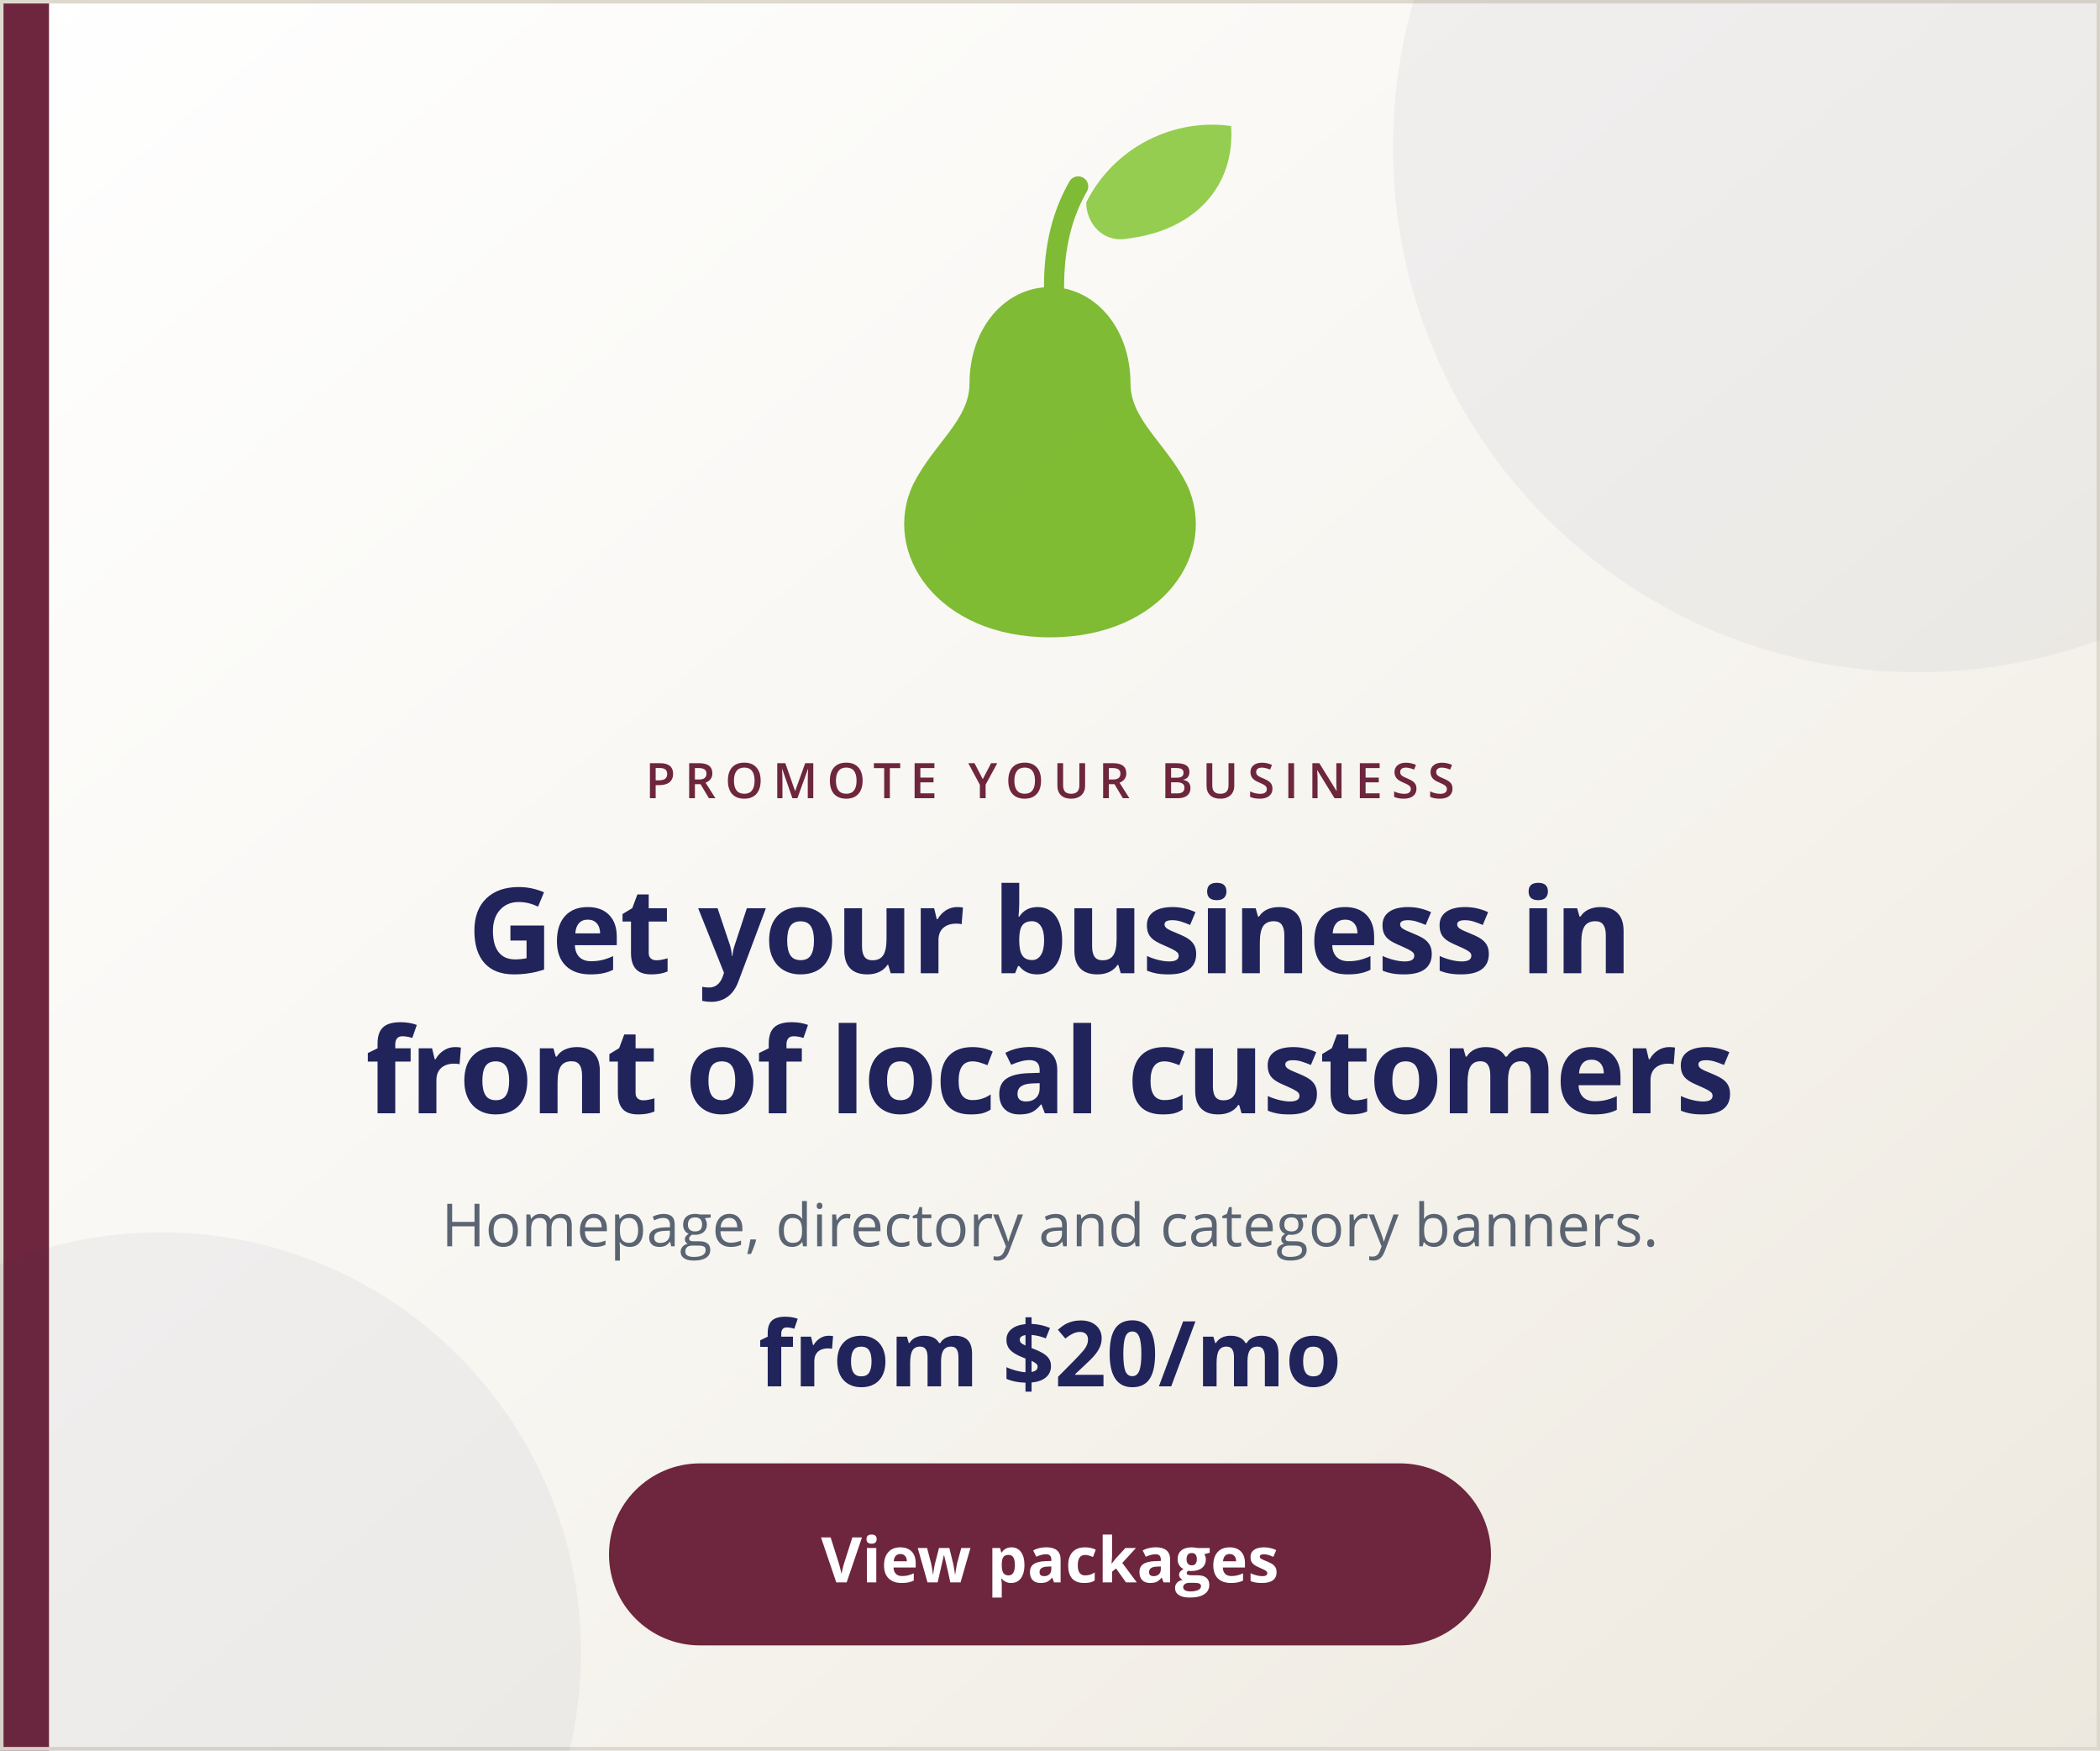
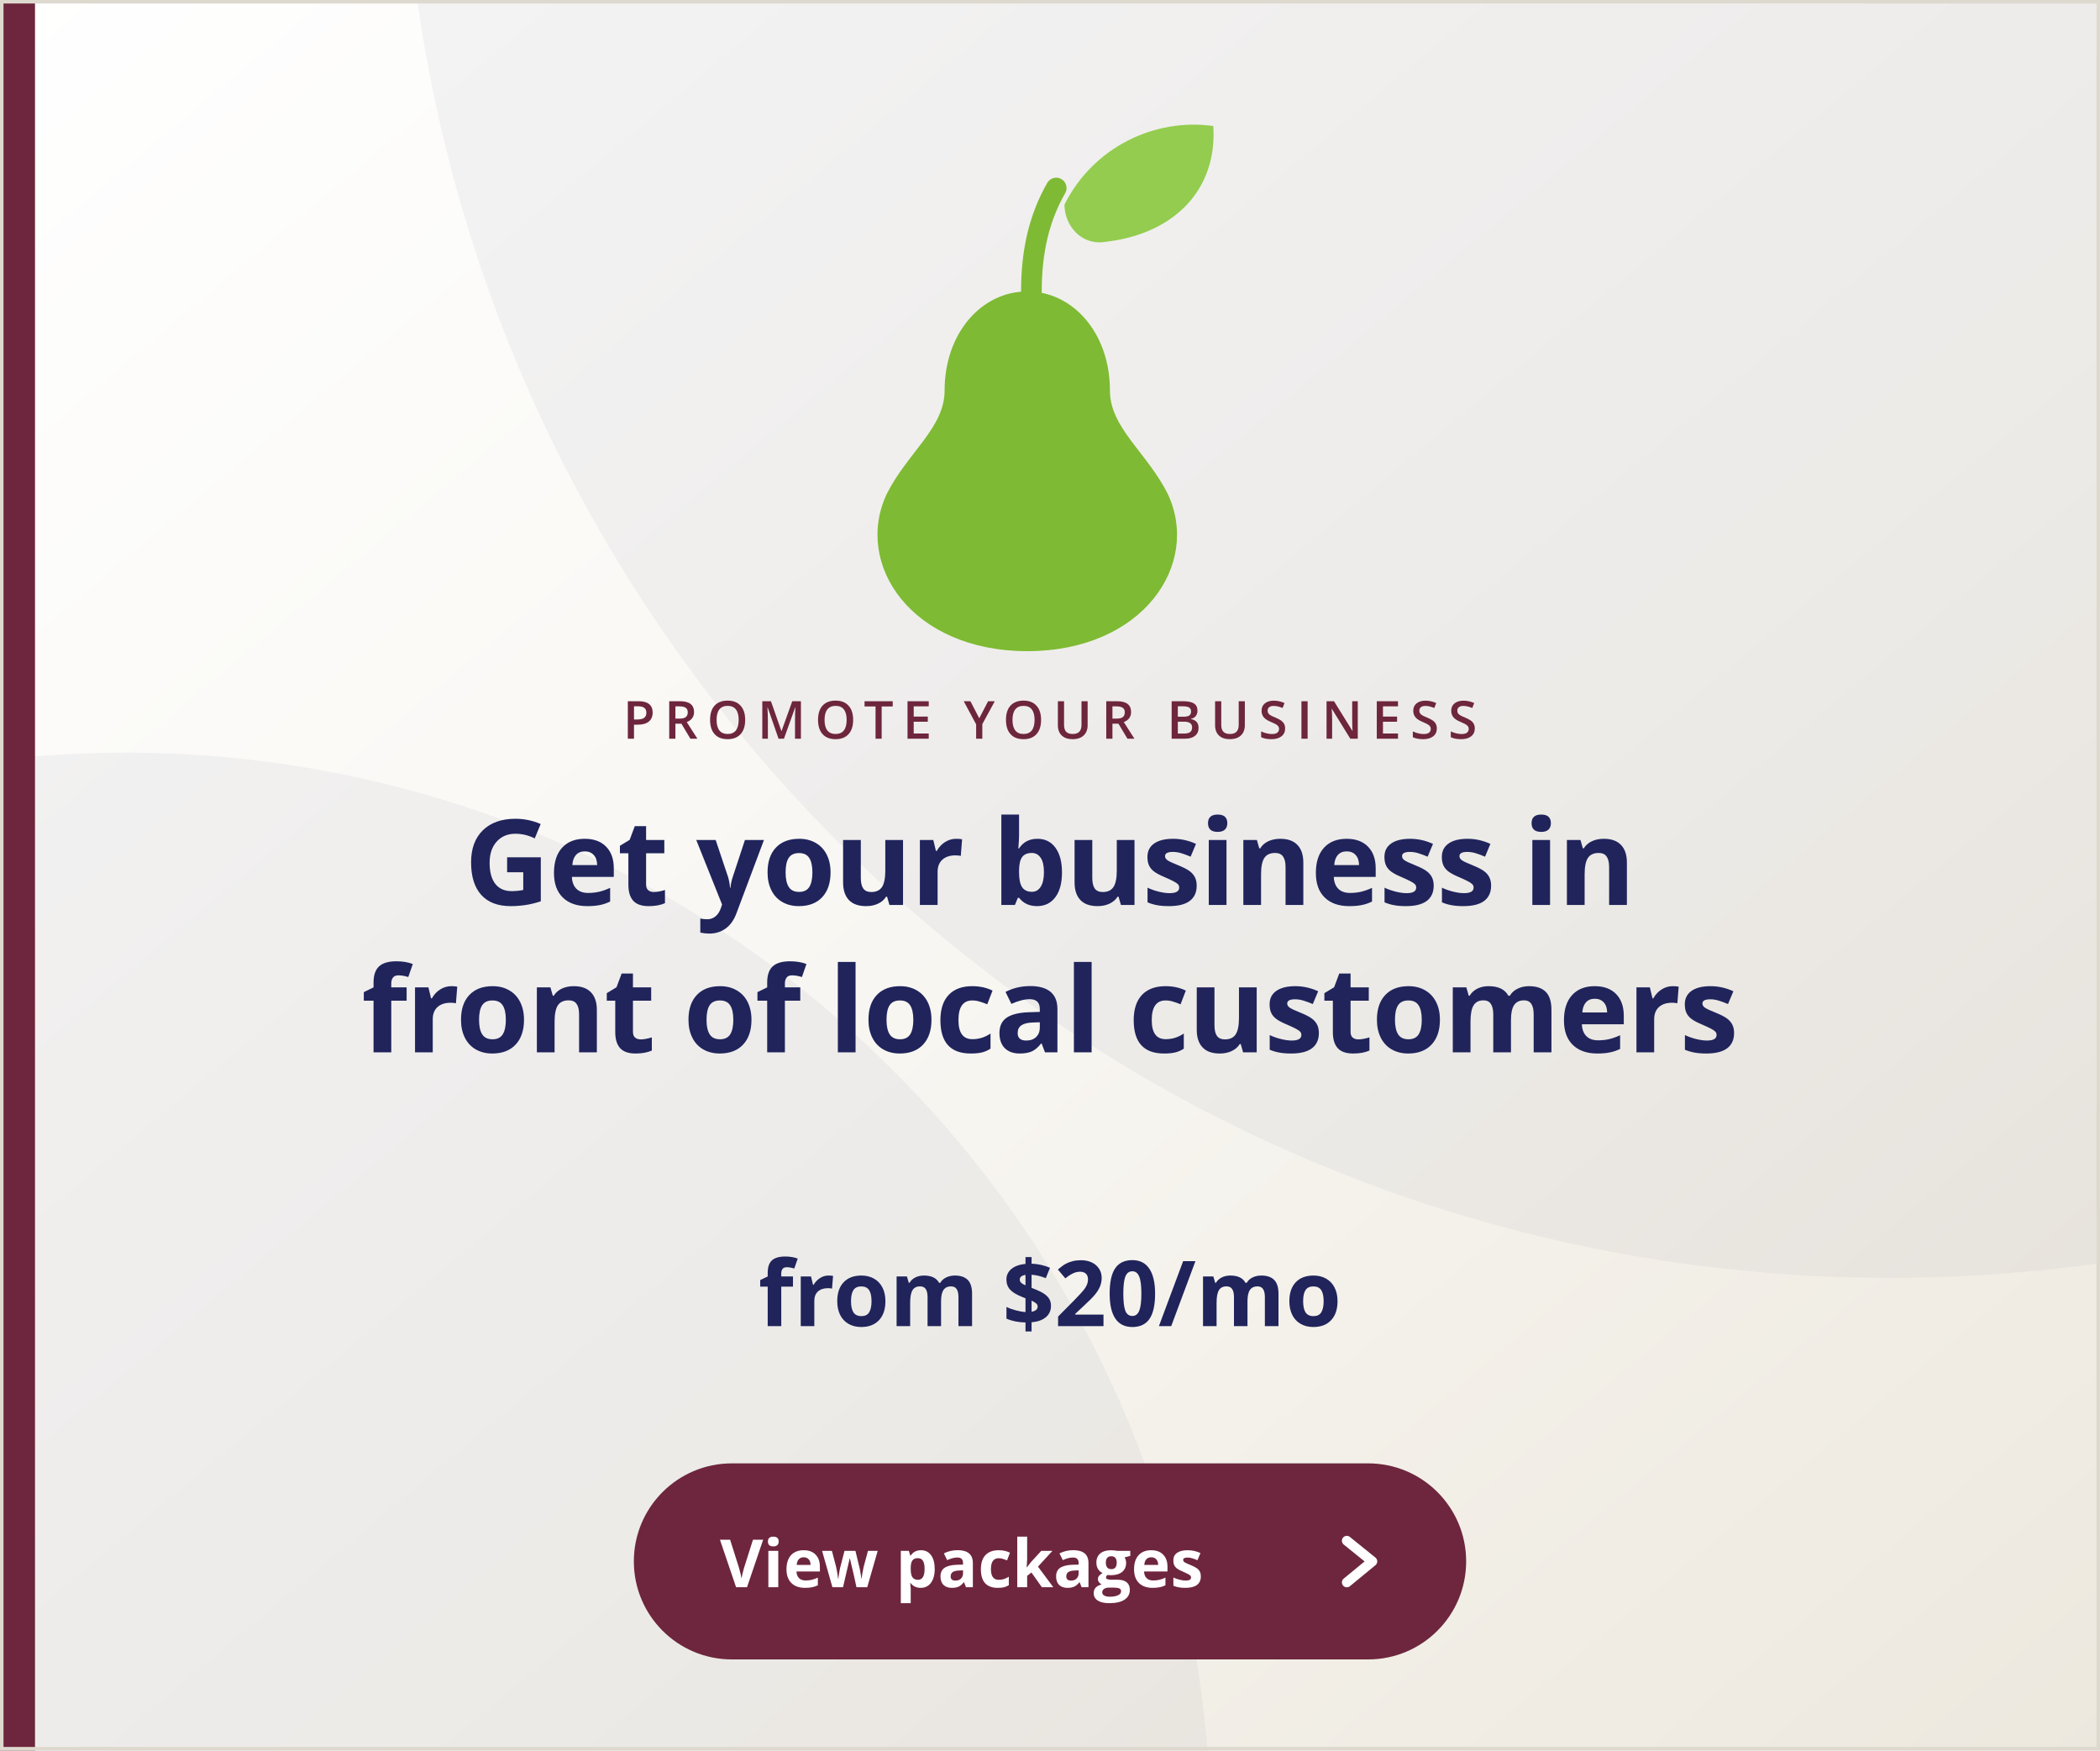
- <svg xmlns="http://www.w3.org/2000/svg" viewBox="0 0 600 500" width="600" height="500" role="img" aria-label="Advertise your business on Pearland411">
+ <svg xmlns="http://www.w3.org/2000/svg" viewBox="0 0 600 500" width="600" height="500" role="img" aria-label="Get your business in front of local customers on Pearland411">
  <defs>
-     <linearGradient id="gcreambox" x1="0" y1="0" x2="1" y2="1">
+     <linearGradient id="gcream600x500" x1="0" y1="0" x2="1" y2="1">
      <stop offset="0" stop-color="#FFFFFF" />
      <stop offset="0.55" stop-color="#F7F5F0" />
      <stop offset="1" stop-color="#EDE8DE" />
    </linearGradient>
  </defs>
-   <rect width="600" height="500" fill="url(#gcreambox)" />
-   <rect x="0" y="0" width="14" height="500" fill="#6D263D" />
+   <rect width="600" height="500" fill="url(#gcream600x500)" />
+   <g opacity="0.05" fill="#20245B">
+     <circle cx="540" cy="-60" r="425" />
+     <circle cx="36" cy="525" r="310" />
+   </g>
+   <rect x="0" y="0" width="10" height="500" fill="#6D263D" />
  <rect x="0.5" y="0.5" width="599" height="499" fill="none" stroke="#DED9CE" stroke-width="1" />
-   <g opacity="0.05" fill="#20245B">
-     <circle cx="548" cy="42" r="150" />
-     <circle cx="46" cy="472" r="120" />
-   </g>
-   <g transform="translate(300 128) scale(1.15)">
-     <g transform="scale(1.0)" opacity="0.95">
-       <path d="M0-40c-11 0-20 10-20 24 0 9-9 15-14 25-8 17 6 38 34 38s42-21 34-38c-5-10-14-16-14-25 0-14-9-24-20-24z" fill="#79B82A" />
-       <path d="M1-40c0-10 2-18 6-25" stroke="#79B82A" stroke-width="5" stroke-linecap="round" fill="none" />
-       <path d="M9-61c7-14 22-21 36-19 1 15-9 26-26 28-6 1-10-4-10-9z" fill="#8FCB46" />
+   <g transform="translate(300.0 111.0)">
+     <g transform="scale(1.1811) translate(-5.5 16.5)">
+       <g transform="scale(1.0)" opacity="0.95">
+         <path d="M0-40c-11 0-20 10-20 24 0 9-9 15-14 25-8 17 6 38 34 38s42-21 34-38c-5-10-14-16-14-25 0-14-9-24-20-24z" fill="#79B82A" />
+         <path d="M1-40c0-10 2-18 6-25" stroke="#79B82A" stroke-width="5" stroke-linecap="round" fill="none" />
+         <path d="M9-61c7-14 22-21 36-19 1 15-9 26-26 28-6 1-10-4-10-9z" fill="#8FCB46" />
+       </g>
    </g>
  </g>
-   <text x="300" y="228" text-anchor="middle" font-family="'Open Sans',system-ui,-apple-system,'Segoe UI',Roboto,Arial,sans-serif" font-size="14" font-weight="600" letter-spacing="2.6" fill="#6D263D">PROMOTE YOUR BUSINESS</text>
-   <text x="300" y="278" text-anchor="middle" font-family="'Poppins','Open Sans',system-ui,-apple-system,'Segoe UI',Roboto,Arial,sans-serif" font-size="34" font-weight="700" letter-spacing="-0.6" fill="#20245B">Get your business in</text>
-   <text x="300" y="318" text-anchor="middle" font-family="'Poppins','Open Sans',system-ui,-apple-system,'Segoe UI',Roboto,Arial,sans-serif" font-size="34" font-weight="700" letter-spacing="-0.6" fill="#20245B">front of local customers</text>
-   <text x="300" y="356" text-anchor="middle" font-family="'Open Sans',system-ui,-apple-system,'Segoe UI',Roboto,Arial,sans-serif" font-size="17" fill="#5A6472">Homepage, directory and category banners.</text>
-   <text x="300" y="396" text-anchor="middle" font-family="'Poppins','Open Sans',system-ui,-apple-system,'Segoe UI',Roboto,Arial,sans-serif" font-size="26" font-weight="700" fill="#20245B">from $20/mo</text>
-   <g transform="translate(174 418)">
-     <rect width="252" height="52" rx="26" fill="#6D263D" />
-     <text x="126" y="34" text-anchor="middle" font-family="'Poppins','Open Sans',system-ui,-apple-system,'Segoe UI',Roboto,Arial,sans-serif" font-size="18" font-weight="700" fill="#FFFFFF">View packages</text>
+   <text x="300.0" y="211.0" text-anchor="middle" font-family="'Open Sans',system-ui,-apple-system,'Segoe UI',Roboto,Arial,sans-serif" font-size="15.0" font-weight="600" fill="#6D263D" letter-spacing="2.60">PROMOTE YOUR BUSINESS</text>
+   <text x="300.0" y="258.5" text-anchor="middle" font-family="'Poppins','Open Sans',system-ui,-apple-system,'Segoe UI',Roboto,Arial,sans-serif" font-size="34.0" font-weight="700" fill="#20245B" letter-spacing="-0.50">Get your business in</text>
+   <text x="300.0" y="300.6" text-anchor="middle" font-family="'Poppins','Open Sans',system-ui,-apple-system,'Segoe UI',Roboto,Arial,sans-serif" font-size="34.0" font-weight="700" fill="#20245B" letter-spacing="-0.50">front of local customers</text>
+   <text x="300.0" y="378.8" text-anchor="middle" font-family="'Poppins','Open Sans',system-ui,-apple-system,'Segoe UI',Roboto,Arial,sans-serif" font-size="26.0" font-weight="700" fill="#20245B">from $20/mo</text>
+   <g>
+     <rect x="181.1" y="418.0" width="237.8" height="56.0" rx="28.0" fill="#6D263D" />
+     <text x="205.7" y="446.0" dominant-baseline="central" font-family="'Poppins','Open Sans',system-ui,-apple-system,'Segoe UI',Roboto,Arial,sans-serif" font-size="19.0" font-weight="700" fill="#FFFFFF">View packages</text>
+     <path d="M384.8 440.1L392.1 446.0L384.8 452.0" fill="none" stroke="#FFFFFF" stroke-width="2.8" stroke-linecap="round" stroke-linejoin="round" />
  </g>
</svg>
